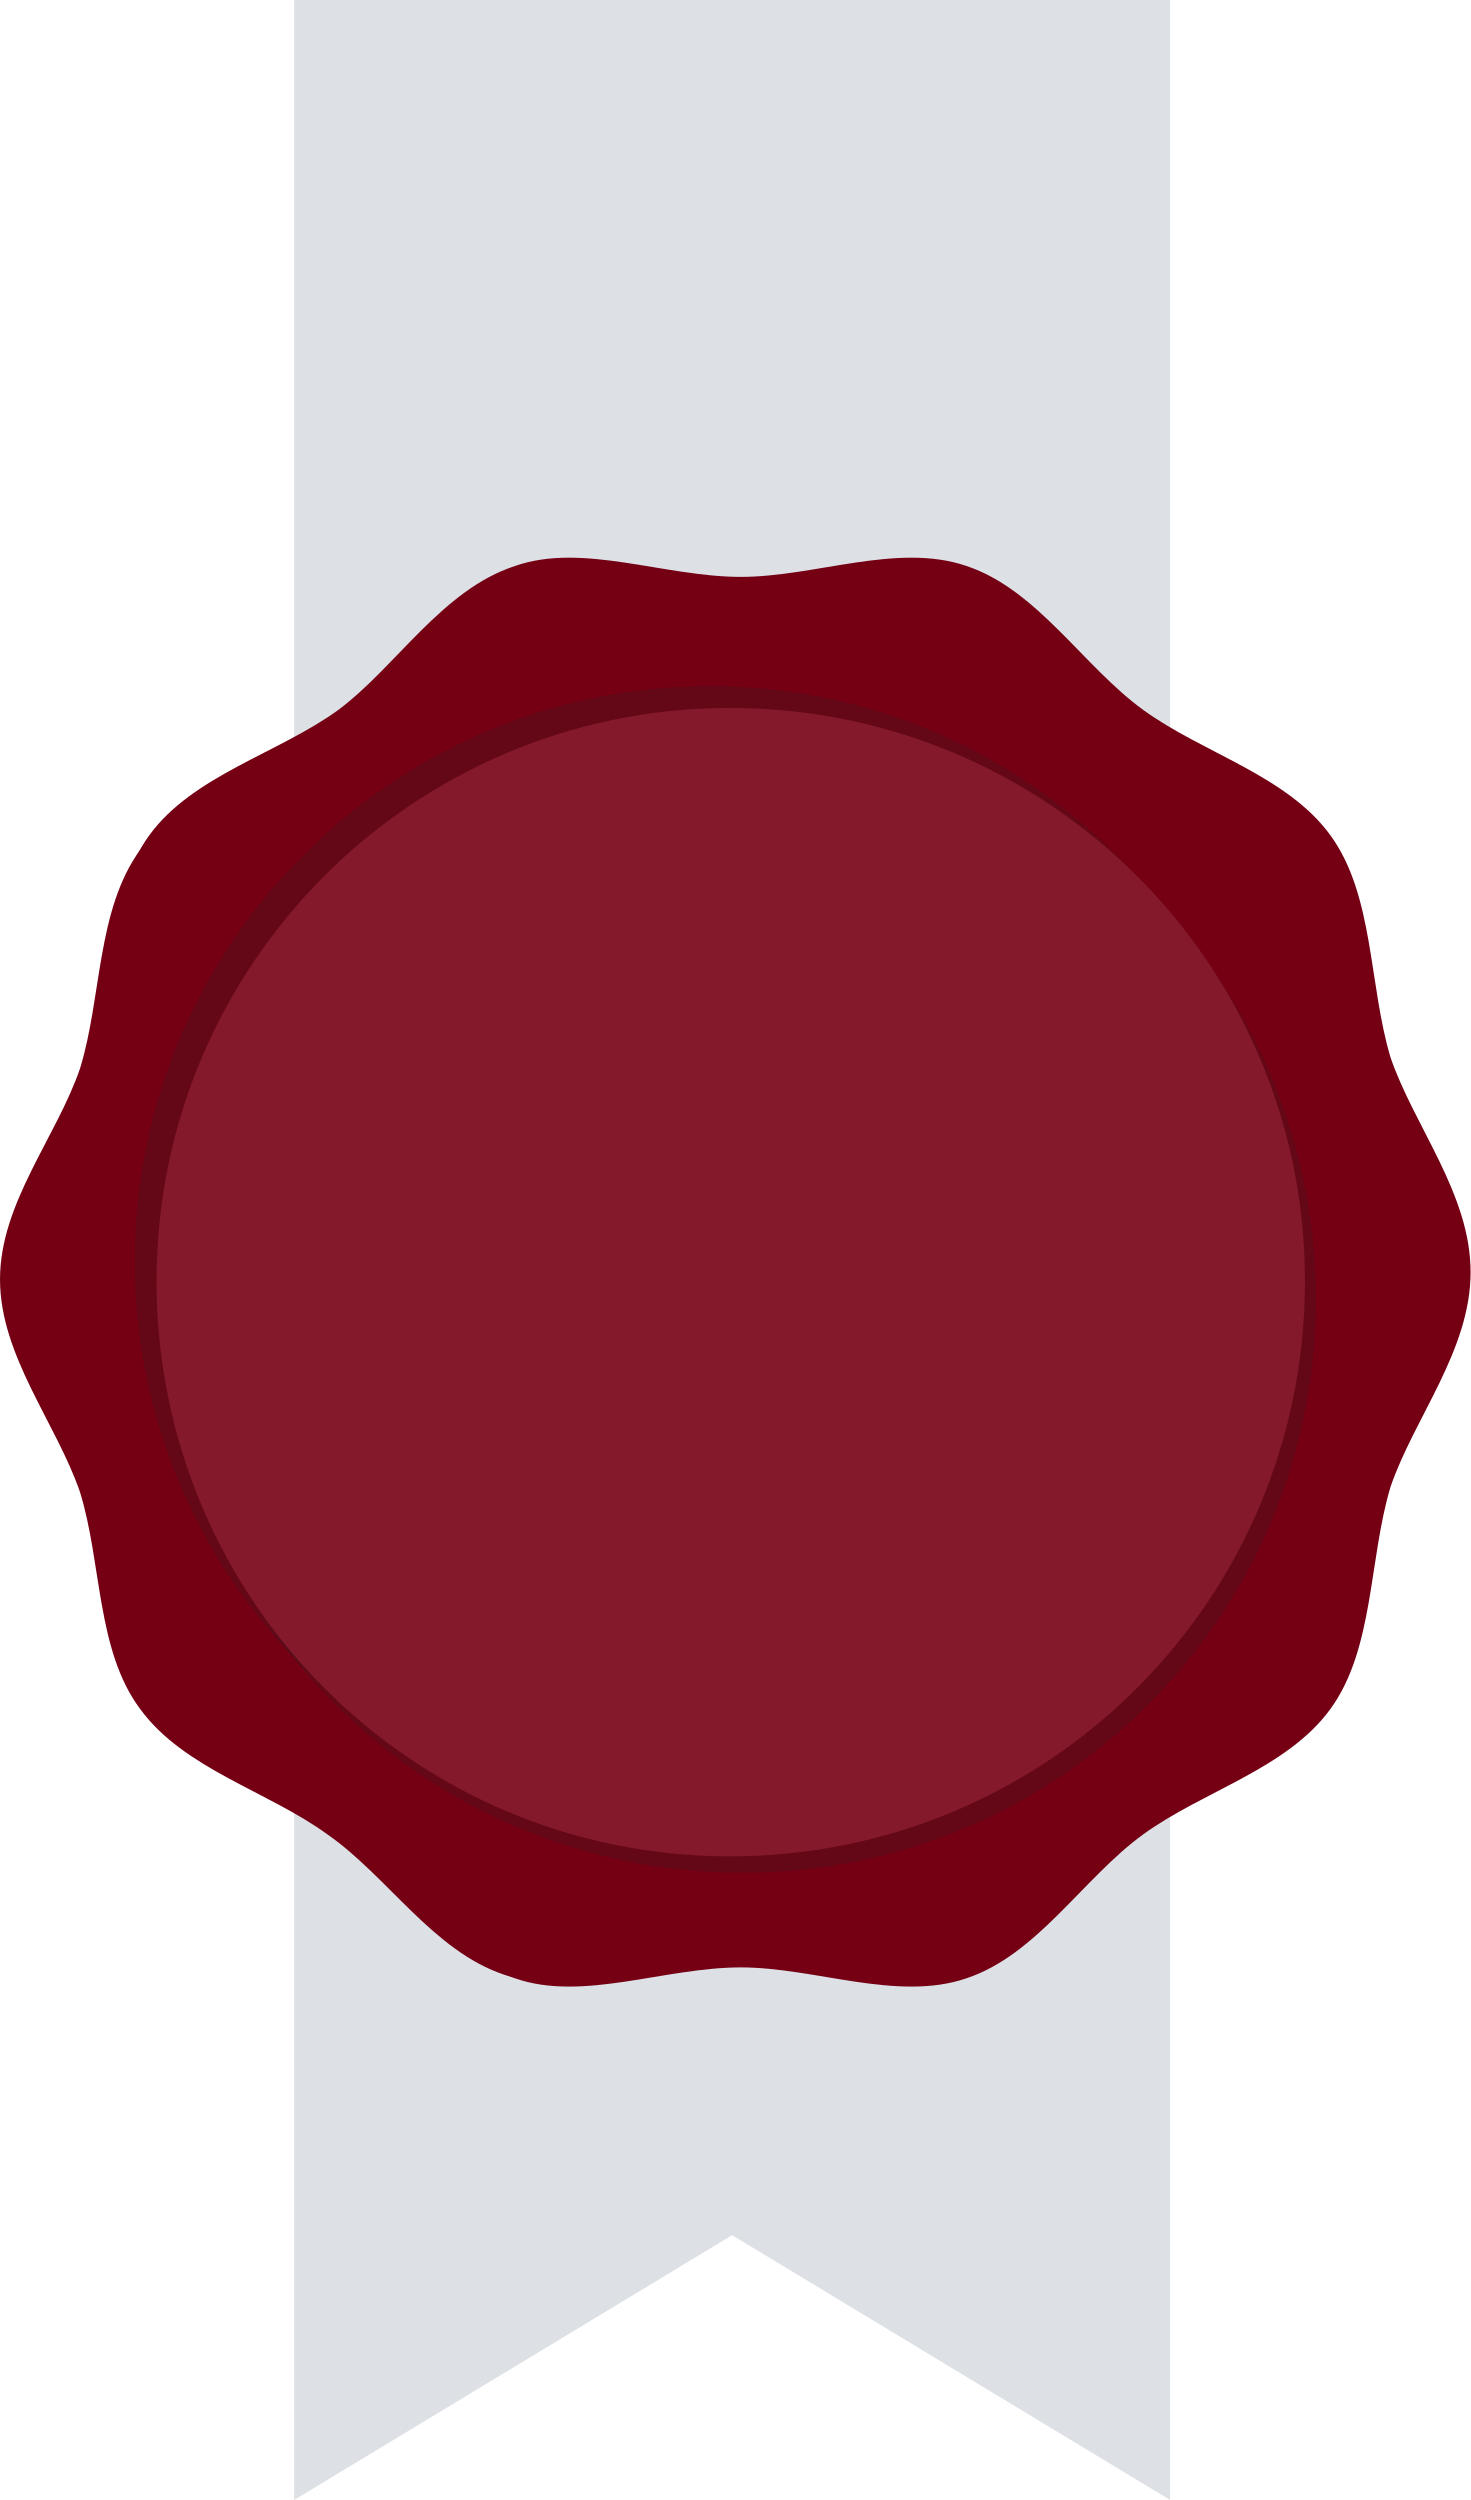
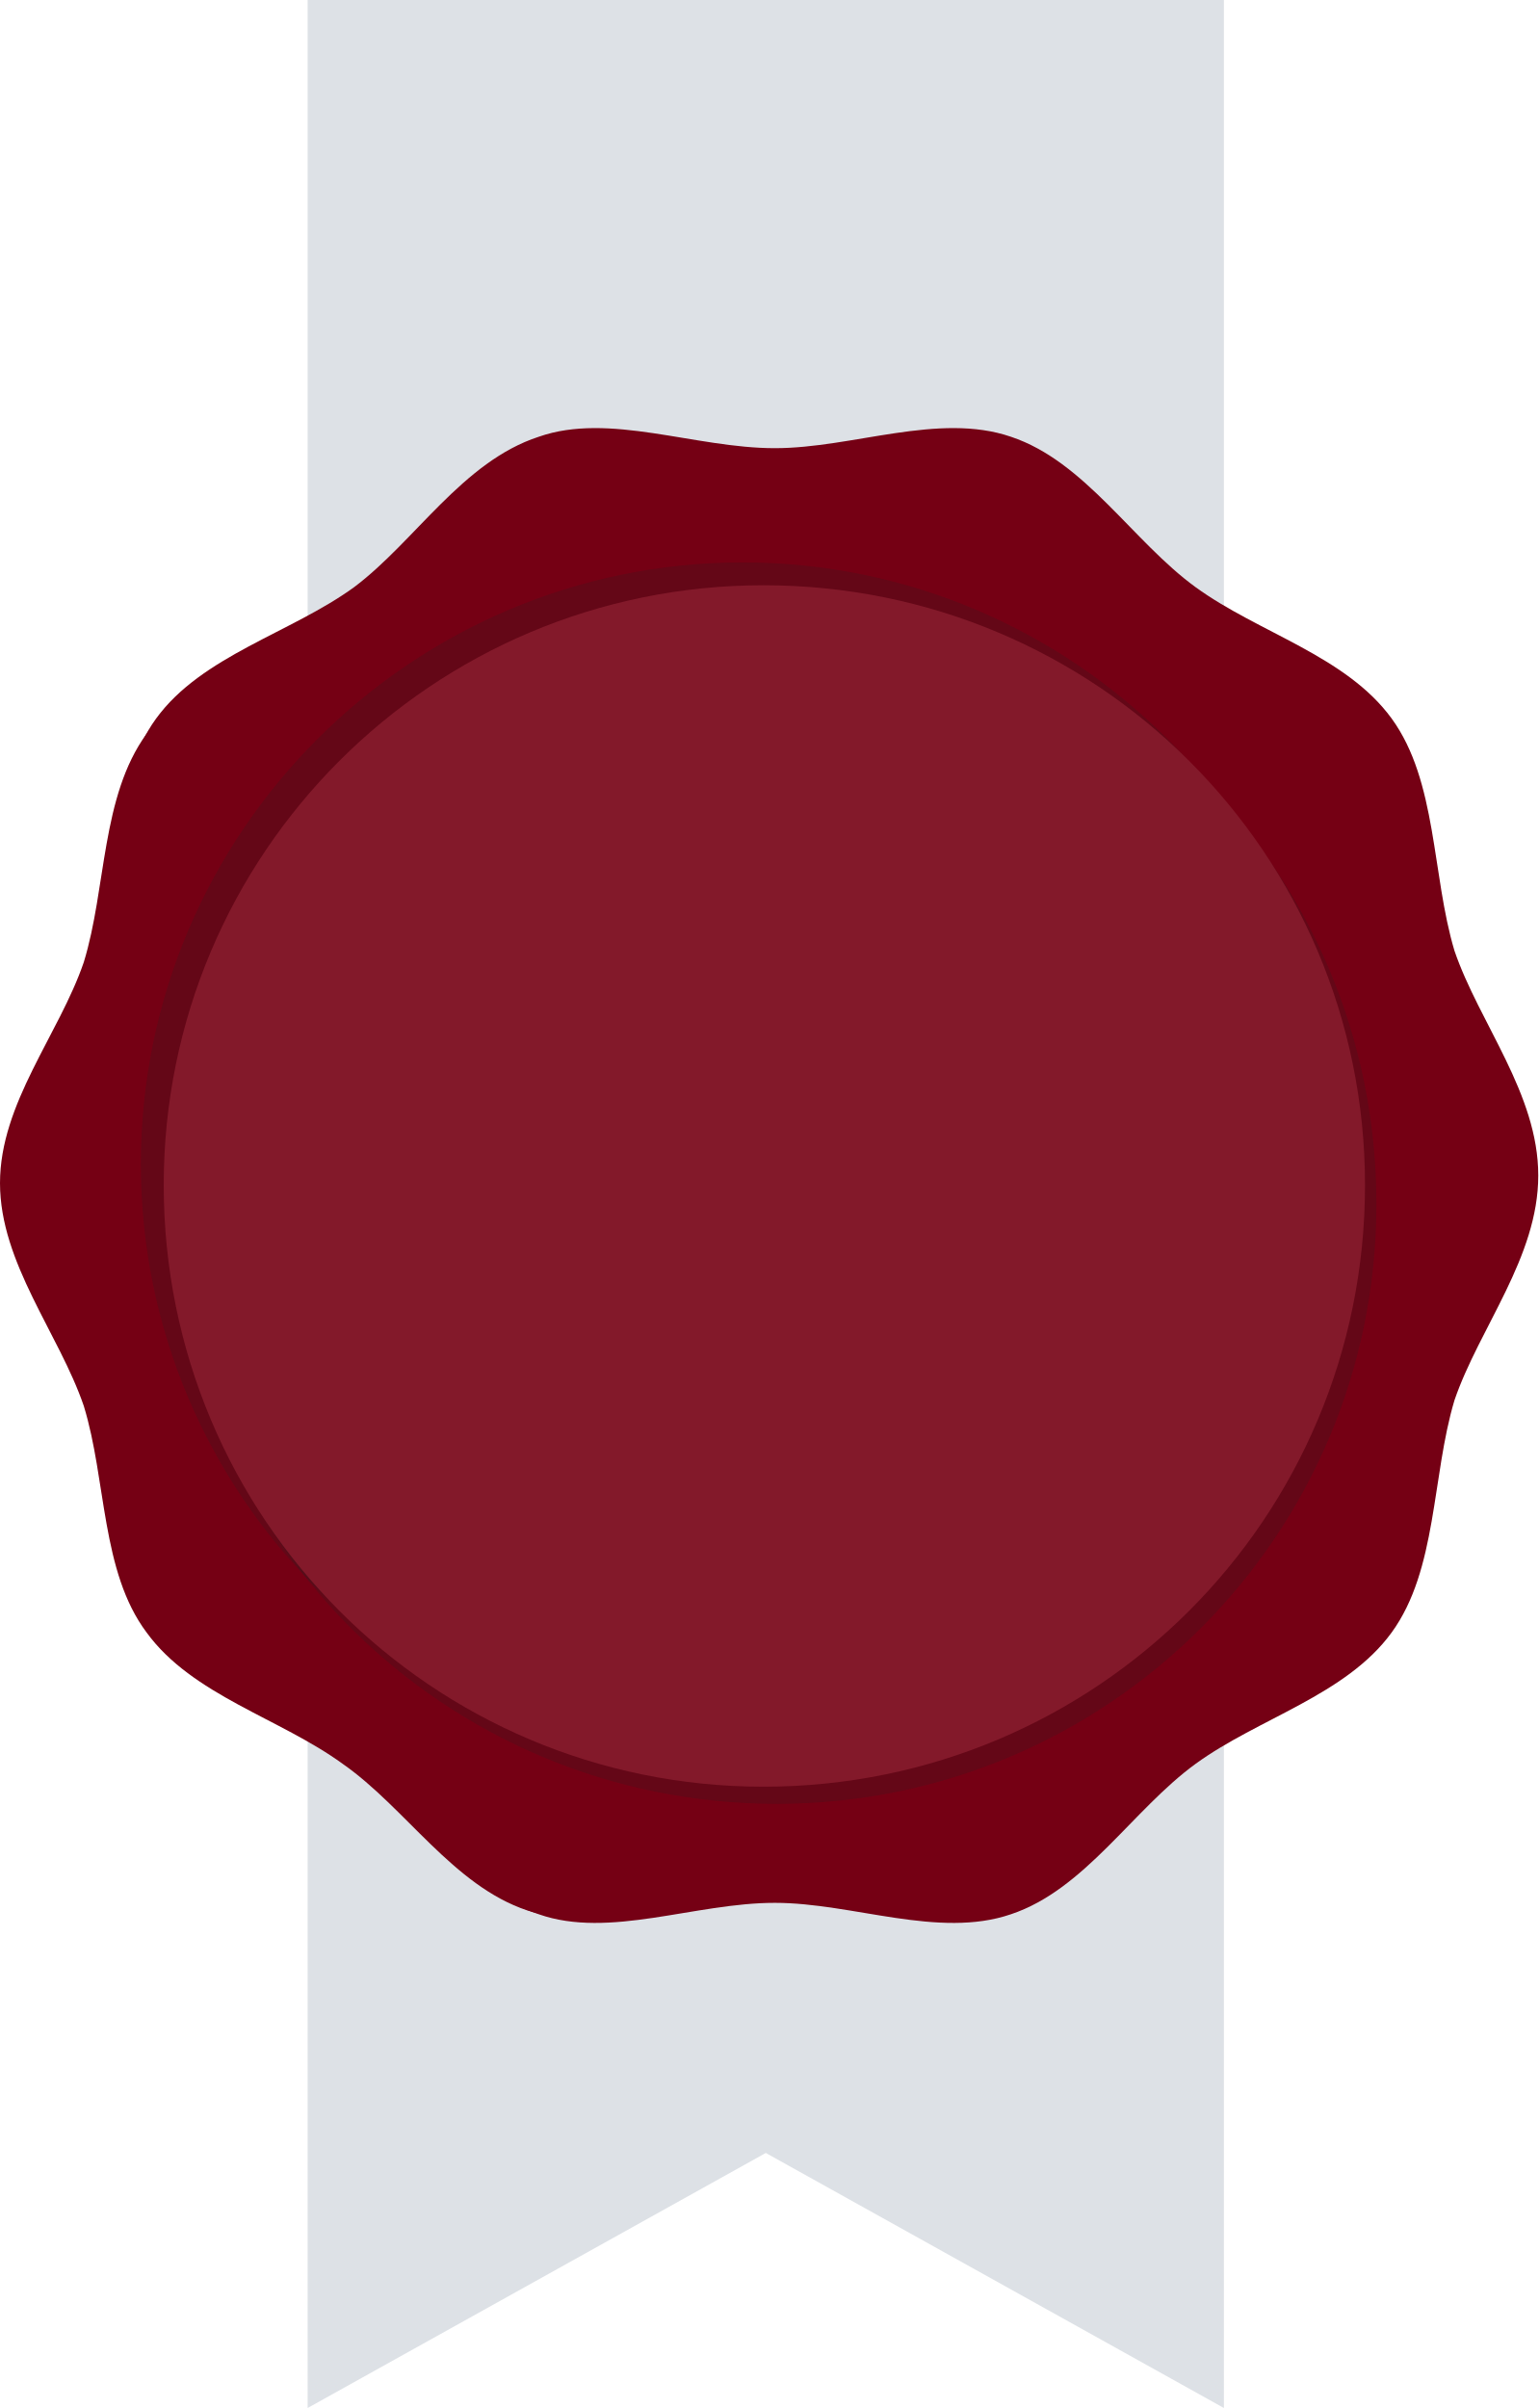
- <svg xmlns="http://www.w3.org/2000/svg" width="230" height="391" viewBox="0 0 230 391" fill="none">
-   <path d="M183.001 391L114.501 349.587L46.002 391V0H183.001V391Z" fill="#DDE1E6" />
-   <path d="M230.001 198.963C230.001 211.203 221.176 221.735 217.476 232.552C214.06 243.938 214.914 257.886 208.082 267.28C201.251 276.673 188.156 280.089 178.763 286.921C169.369 293.752 162.253 305.708 151.152 309.408C140.335 313.109 127.525 307.701 115.855 307.701C103.899 307.701 91.09 313.109 80.558 309.408C69.171 305.708 62.055 293.752 52.946 286.921C43.553 280.089 30.174 276.673 23.342 267.28C16.511 257.886 17.649 243.938 13.949 232.552C10.533 221.735 1.424 211.203 1.424 198.963C1.424 186.723 10.533 176.191 13.949 165.374C17.649 153.988 16.511 140.04 23.342 130.646C30.174 121.253 43.553 117.837 52.946 111.005C62.055 104.173 69.171 92.218 80.558 88.517C91.09 84.817 103.899 90.225 115.855 90.225C127.525 90.225 140.335 84.817 151.152 88.517C162.253 92.218 169.369 104.173 178.763 111.005C188.156 117.837 201.251 121.253 208.082 130.646C214.914 140.04 214.06 153.988 217.476 165.374C221.176 176.191 230.001 186.723 230.001 198.963Z" fill="#750014" />
-   <path d="M228.578 200.102C228.578 212.057 219.753 222.589 216.053 233.406C212.352 244.507 213.491 258.171 206.659 267.28C199.828 276.673 186.449 280.089 177.34 286.921C167.947 293.468 160.83 305.139 149.729 308.839C138.912 312.255 126.102 307.131 114.147 307.131C102.476 307.131 89.667 312.255 78.85 308.839C67.749 305.139 60.632 293.468 51.239 286.921C41.845 280.089 28.751 276.673 21.919 267.28C15.088 258.171 15.942 244.507 12.526 233.406C8.825 222.589 0.001 212.057 0.001 200.102C0.001 188.146 8.825 177.899 12.526 167.082C15.942 155.98 15.088 142.317 21.919 132.923C28.751 123.814 41.845 120.399 51.239 113.567C60.632 106.735 67.749 95.064 78.85 91.649C89.667 87.948 102.476 93.072 114.147 93.072C126.102 93.072 138.912 87.948 149.729 91.649C160.83 95.064 167.947 106.735 177.34 113.567C186.449 120.399 199.828 123.814 206.659 132.923C213.491 142.317 212.352 155.98 216.053 167.082C219.753 177.899 228.578 188.146 228.578 200.102Z" fill="#750014" />
-   <path d="M200.967 197.255C200.967 246.785 160.547 287.206 111.017 287.206C61.487 287.206 21.066 246.785 21.066 197.255C21.066 147.725 61.487 107.305 111.017 107.305C160.547 107.305 200.967 147.725 200.967 197.255Z" fill="#212326" fill-opacity="0.2" />
-   <path d="M205.806 203.233C205.806 252.763 165.67 292.899 116.14 292.899C66.326 292.899 26.189 252.763 26.189 203.233C26.189 153.419 66.326 113.283 116.14 113.283C165.67 113.283 205.806 153.419 205.806 203.233Z" fill="#212326" fill-opacity="0.2" />
-   <path d="M204.098 200.387C204.098 250.201 163.962 290.337 114.147 290.337C64.618 290.337 24.481 250.201 24.481 200.387C24.481 150.857 64.618 110.721 114.147 110.721C163.962 110.721 204.098 150.857 204.098 200.387Z" fill="#83192A" />
+ <svg xmlns="http://www.w3.org/2000/svg" width="230" height="360" viewBox="0 0 230 360" fill="none">
+   <path transform="translate(46 0)" d="M137 360L68.499 321.87L0 360V0H137V360Z" fill="#DDE1E6" />
+   <g transform="translate(0 64)">
+     <path d="M230.001 111.74C230.001 123.98 221.176 134.512 217.476 145.329C214.06 156.715 214.914 170.663 208.082 180.057C201.251 189.451 188.156 192.866 178.763 199.698C169.369 206.53 162.253 218.485 151.152 222.186C140.335 225.886 127.525 220.478 115.855 220.478C103.899 220.478 91.09 225.886 80.558 222.186C69.171 218.485 62.055 206.53 52.946 199.698C43.553 192.866 30.174 189.451 23.342 180.057C16.511 170.663 17.649 156.715 13.949 145.329C10.533 134.512 1.424 123.98 1.424 111.74C1.424 99.5 10.533 88.968 13.949 78.151C17.649 66.765 16.511 52.817 23.342 43.423C30.174 34.03 43.553 30.614 52.946 23.782C62.055 16.951 69.171 4.995 80.558 1.295C91.09 -2.406 103.899 3.003 115.855 3.003C127.525 3.003 140.335 -2.406 151.152 1.295C162.253 4.995 169.369 16.951 178.763 23.782C188.156 30.614 201.251 34.03 208.082 43.423C214.914 52.817 214.06 66.765 217.476 78.151C221.176 88.968 230.001 99.5 230.001 111.74Z" fill="#750014" />
+     <path d="M228.577 112.878C228.577 124.834 219.752 135.366 216.052 146.183C212.351 157.284 213.49 170.948 206.658 180.057C199.827 189.45 186.448 192.866 177.339 199.698C167.946 206.245 160.829 217.915 149.728 221.616C138.911 225.032 126.101 219.908 114.146 219.908C102.475 219.908 89.666 225.032 78.849 221.616C67.748 217.915 60.631 206.245 51.238 199.698C41.844 192.866 28.75 189.45 21.918 180.057C15.087 170.948 15.941 157.284 12.525 146.183C8.824 135.366 0 124.834 0 112.878C0 100.923 8.824 90.675 12.525 79.859C15.941 68.757 15.087 55.094 21.918 45.7C28.75 36.591 41.844 33.175 51.238 26.344C60.631 19.512 67.748 7.841 78.849 4.425C89.666 0.725 102.475 5.849 114.146 5.849C126.101 5.849 138.911 0.725 149.728 4.425C160.829 7.841 167.946 19.512 177.339 26.344C186.448 33.175 199.827 36.591 206.658 45.7C213.49 55.094 212.351 68.757 216.052 79.859C219.752 90.675 228.577 100.923 228.577 112.878Z" fill="#750014" />
+   </g>
+   <path transform="translate(21.0644 84.082)" d="M179.901 89.951C179.901 139.48 139.48 179.901 89.95 179.901C40.421 179.901 0 139.48 0 89.951C0 40.421 40.421 0 89.95 0C139.48 0 179.901 40.421 179.901 89.951Z" fill="#212326" fill-opacity="0.2" />
+   <path transform="translate(26.1875 90.0605)" d="M179.616 89.951C179.616 139.48 139.48 179.616 89.951 179.616C40.136 179.616 0 139.48 0 89.951C0 40.136 40.136 0 89.951 0C139.48 0 179.616 40.136 179.616 89.951Z" fill="#212326" fill-opacity="0.2" />
+   <path transform="translate(24.4805 87.498)" d="M179.616 89.666C179.616 139.48 139.48 179.616 89.666 179.616C40.136 179.616 0 139.48 0 89.666C0 40.136 40.136 0 89.666 0C139.48 0 179.616 40.136 179.616 89.666Z" fill="#83192A" />
</svg>
